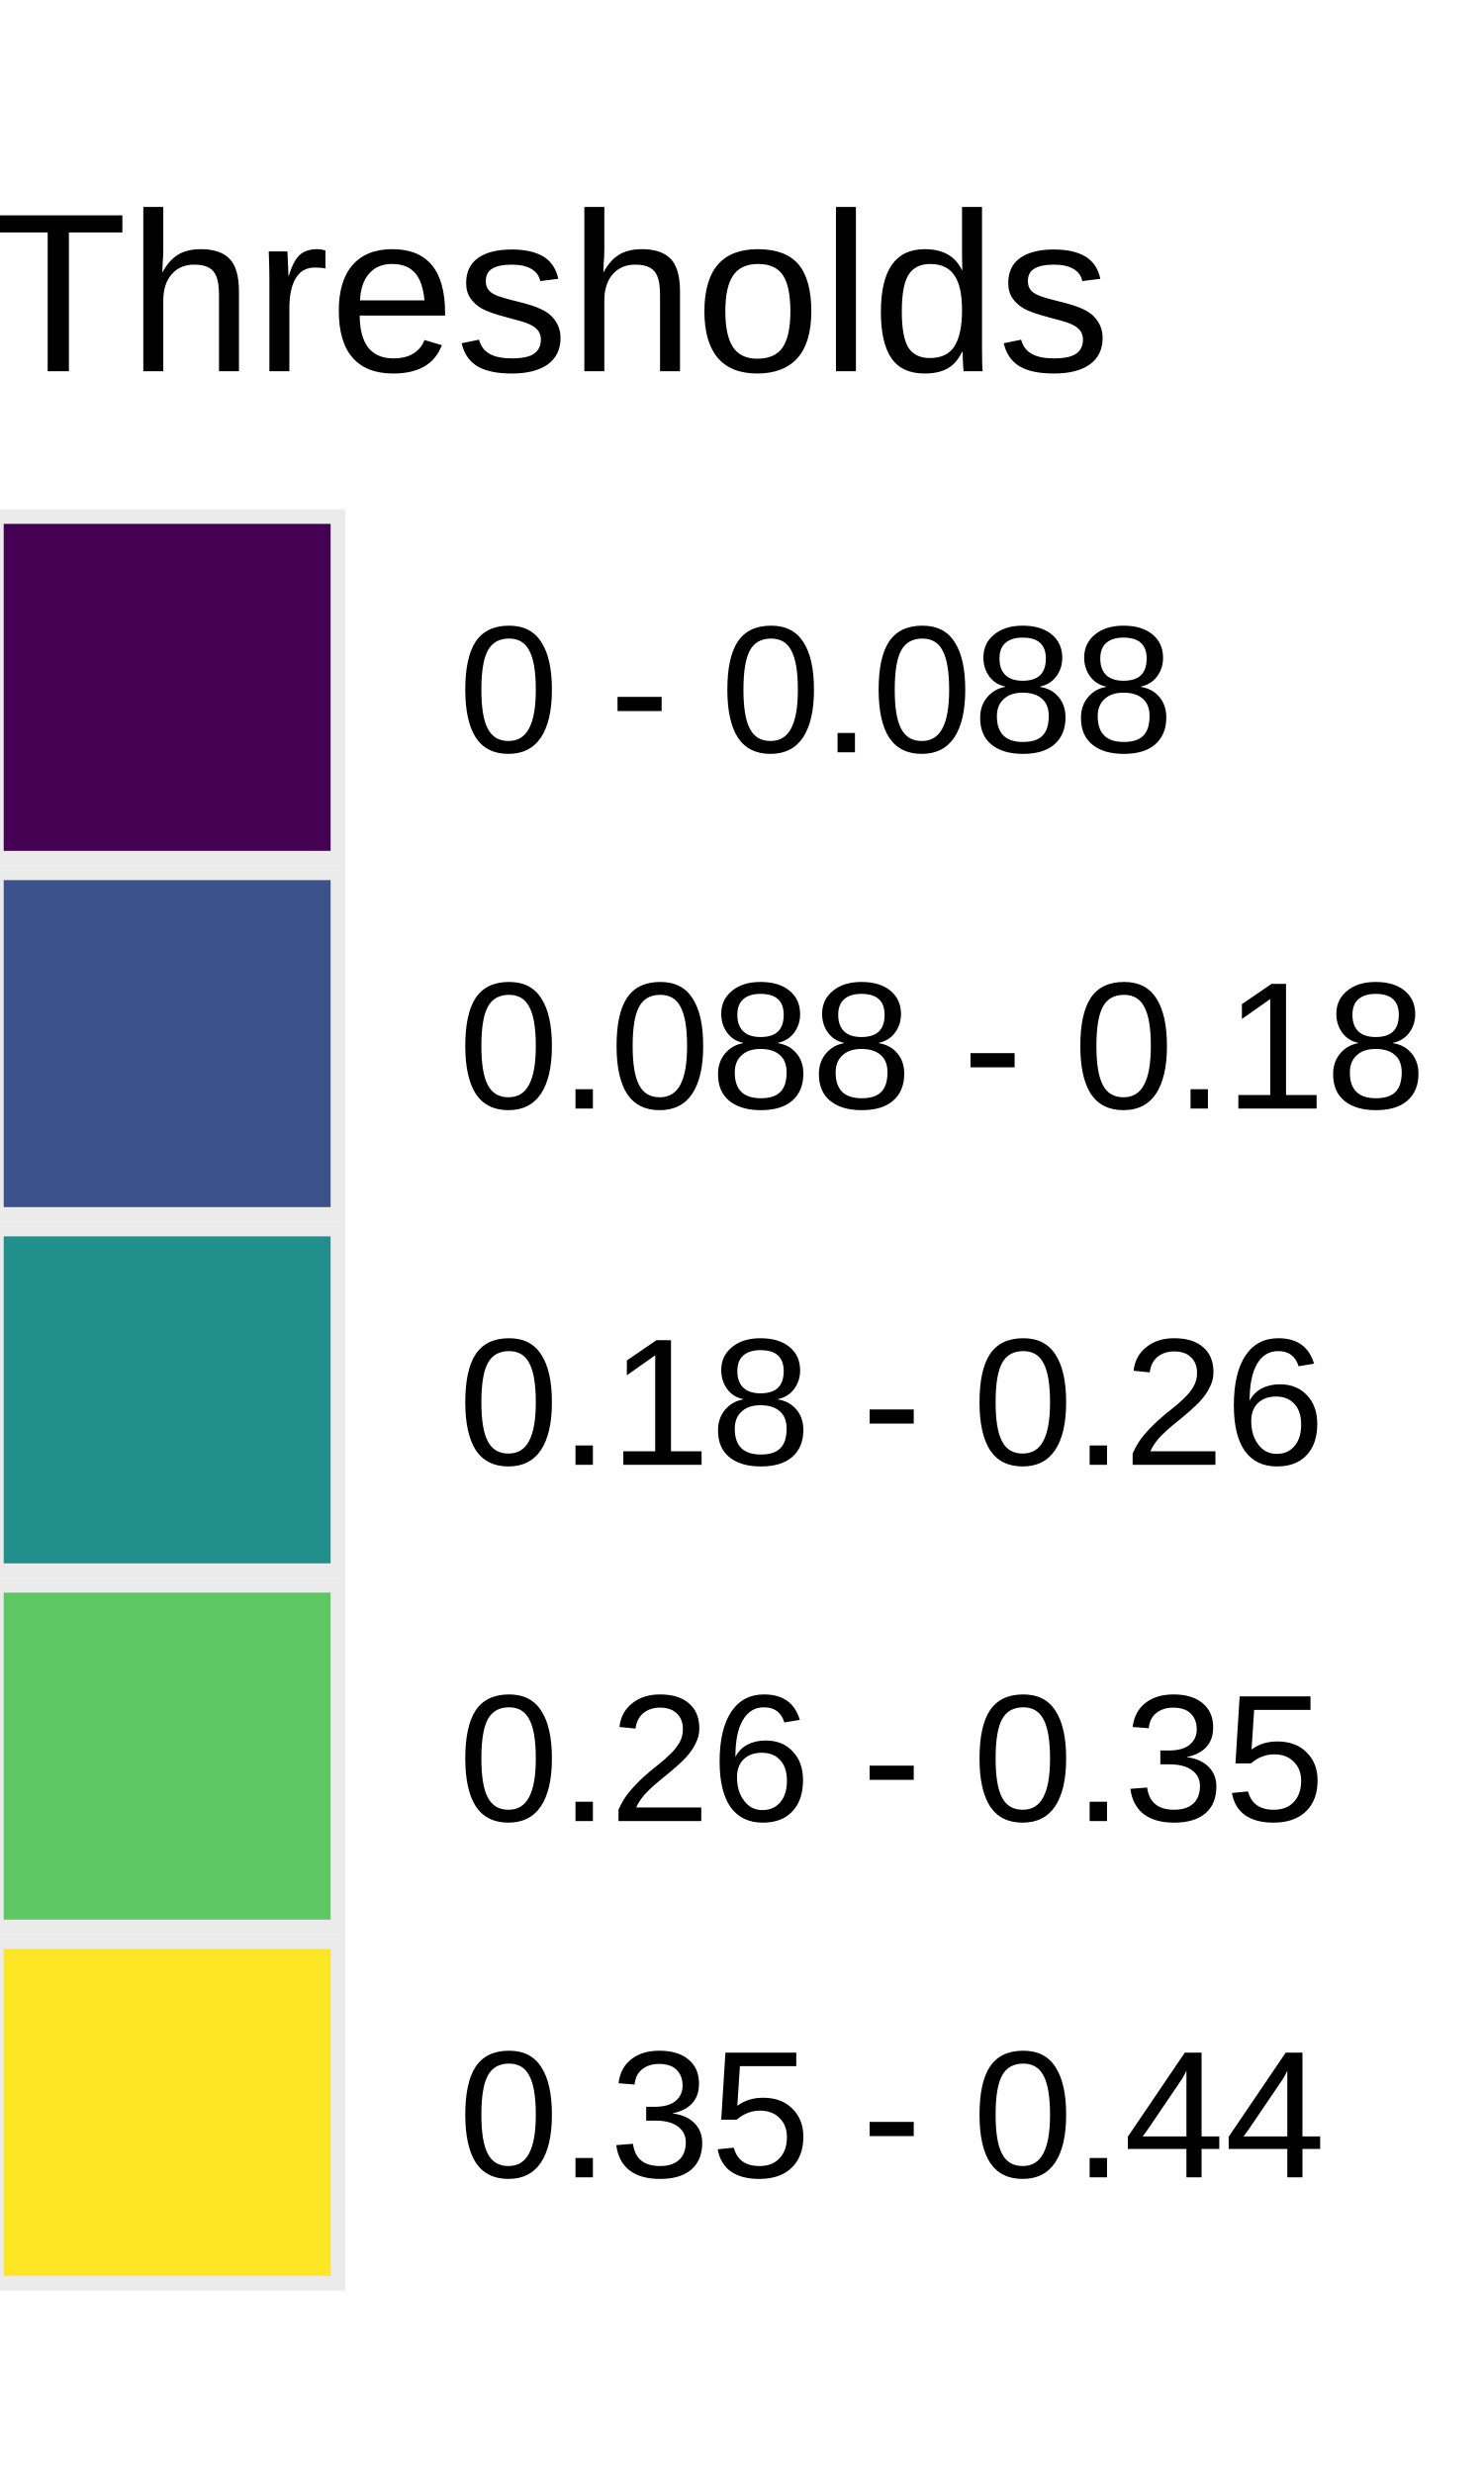
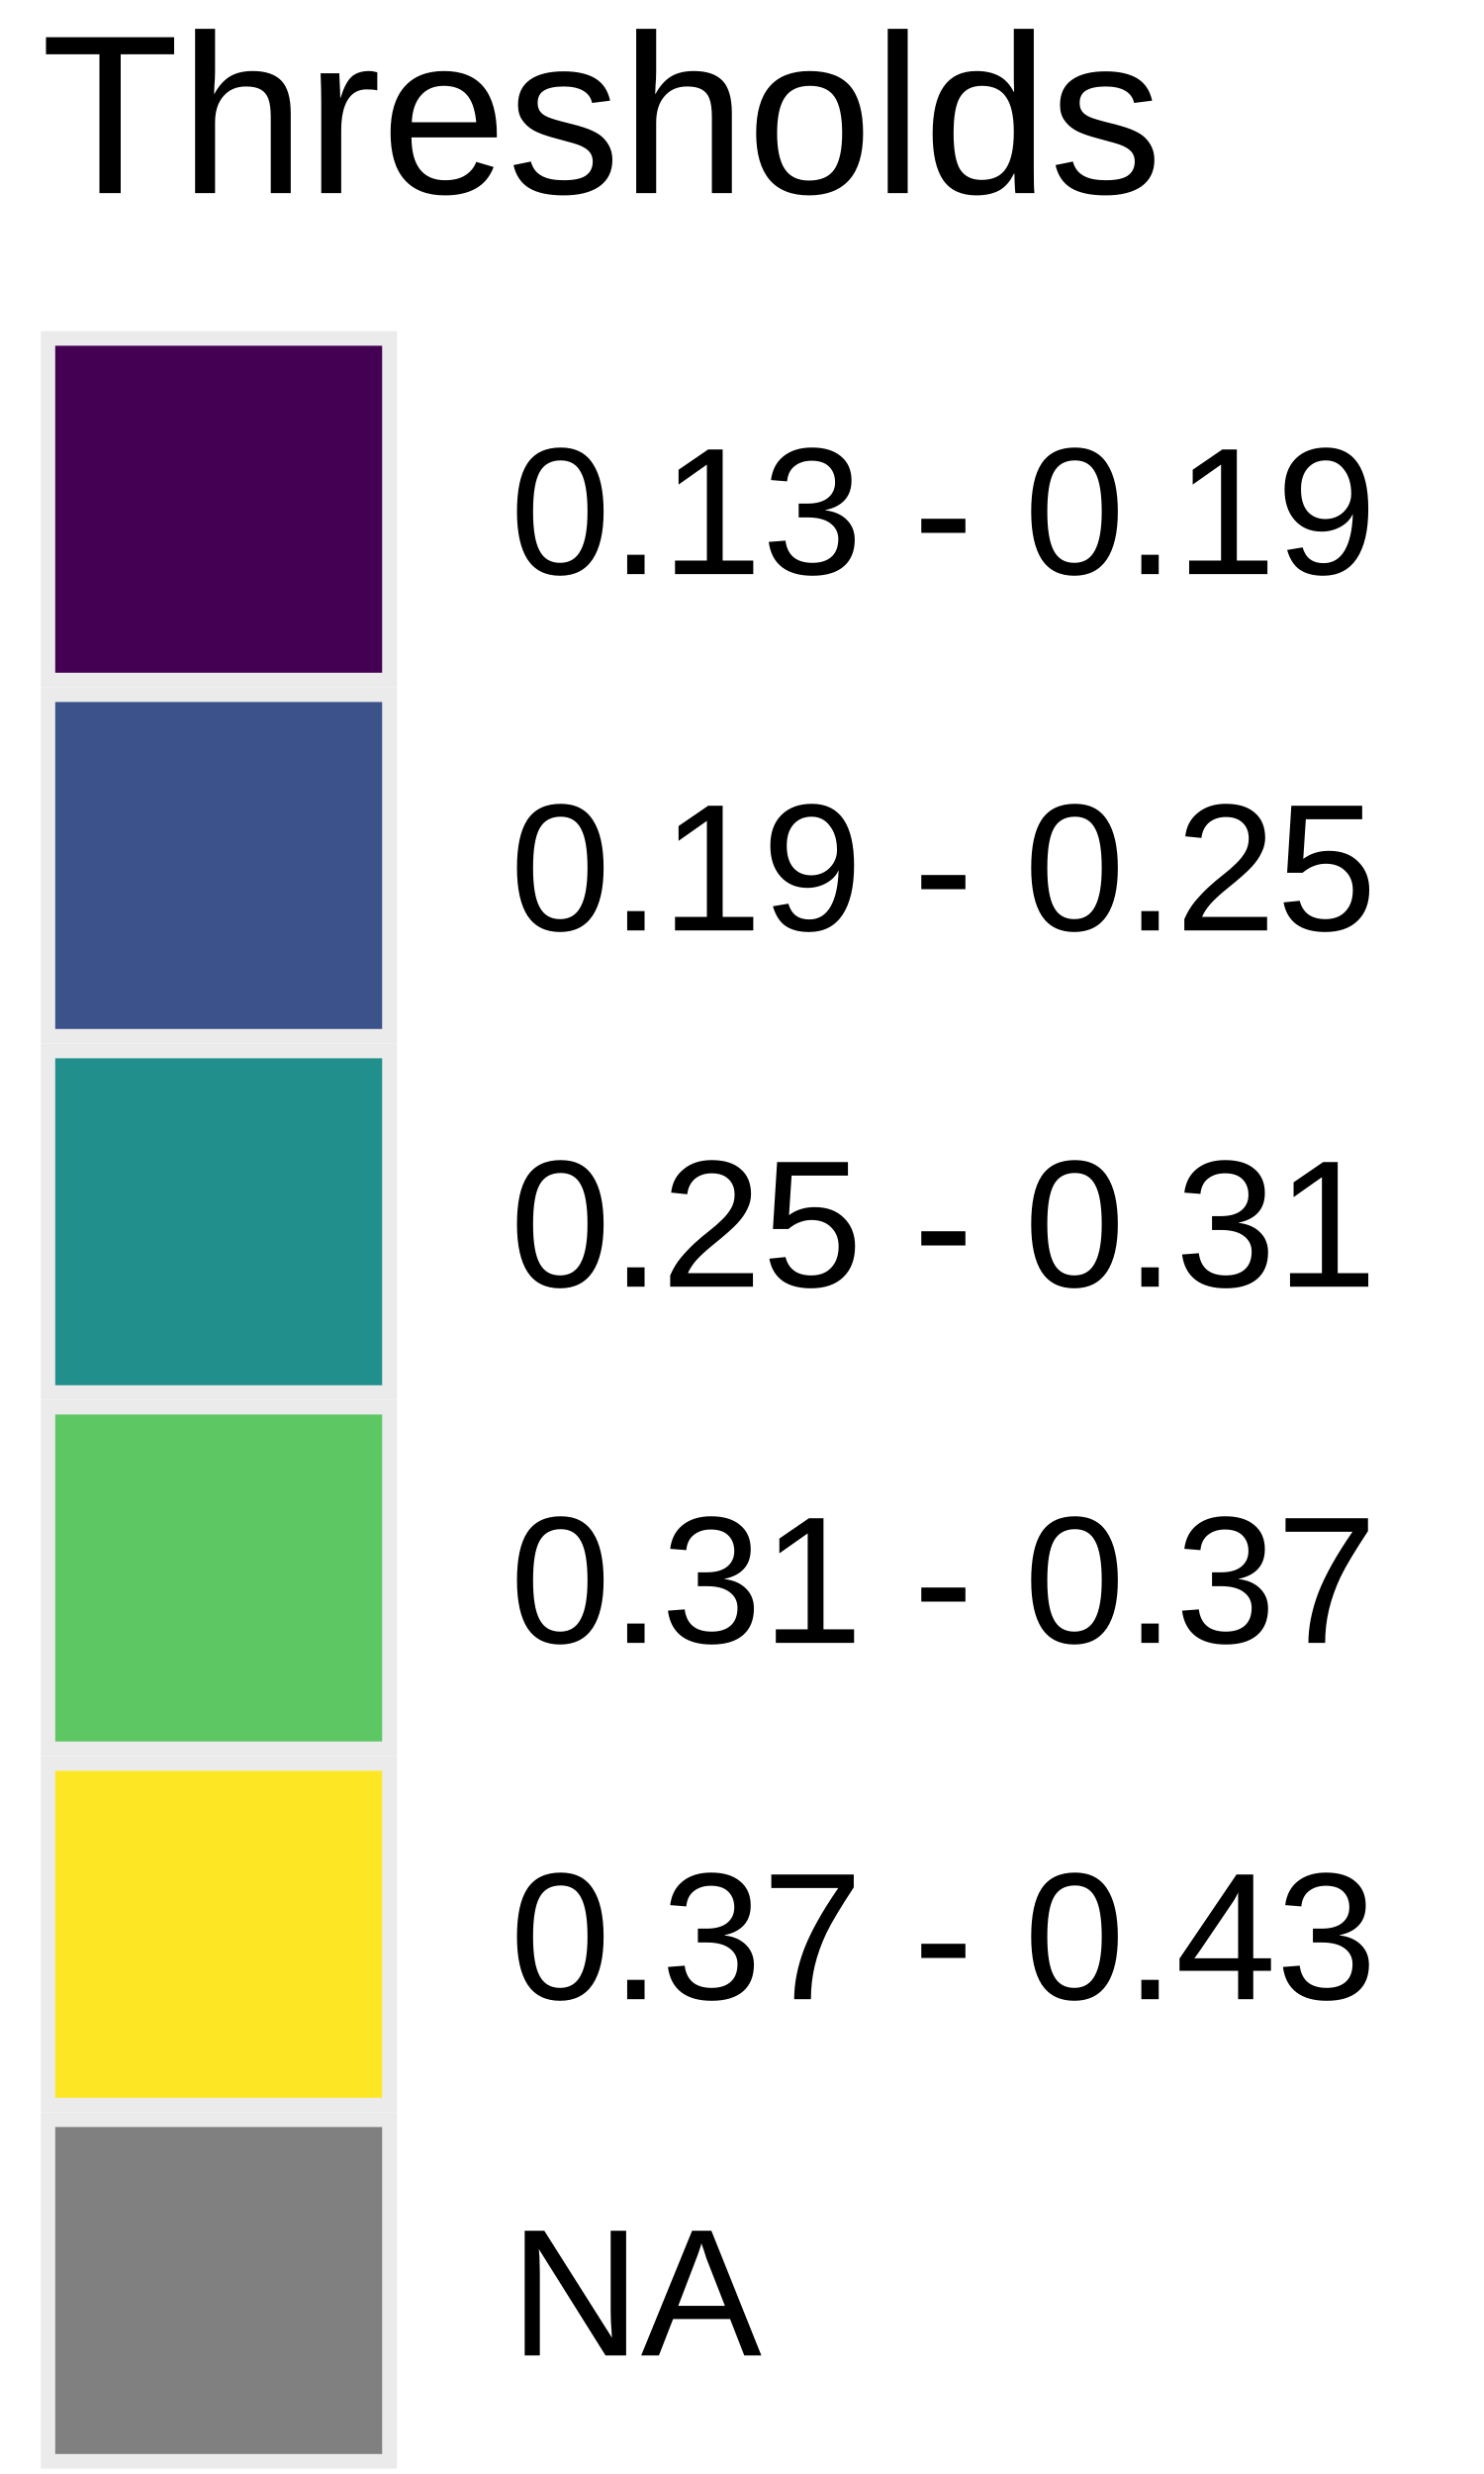
<svg xmlns="http://www.w3.org/2000/svg" class="svglite" width="72.00pt" height="120.00pt" viewBox="0 0 72.00 120.00">
  <defs>
    <style type="text/css">
    .svglite line, .svglite polyline, .svglite polygon, .svglite path, .svglite rect, .svglite circle {
      fill: none;
      stroke: #000000;
      stroke-linecap: round;
      stroke-linejoin: round;
      stroke-miterlimit: 10.00;
    }
    .svglite text {
      white-space: pre;
    }
  </style>
  </defs>
  <rect width="100%" height="100%" style="stroke: none; fill: #FFFFFF;" />
  <defs>
    <clipPath id="cpMC4wMHw3Mi4wMHwwLjAwfDEyMC4wMA==">
      <rect x="0.00" y="0.00" width="72.00" height="120.00" />
    </clipPath>
  </defs>
  <g clip-path="url(#cpMC4wMHw3Mi4wMHwwLjAwfDEyMC4wMA==)">
-     <rect x="-6.01" y="3.42" width="84.01" height="113.16" style="stroke-width: 1.07; stroke: none; fill: #FFFFFF;" />
-     <text x="-0.53" y="18.01" style="font-size: 11.00px; font-family: &quot;Arial&quot;;" textLength="54.42px" lengthAdjust="spacingAndGlyphs">Thresholds</text>
-     <rect x="-0.53" y="24.70" width="17.28" height="17.28" style="stroke-width: 1.07; stroke: none; fill: #EBEBEB;" />
-     <rect x="0.18" y="25.41" width="15.86" height="15.86" style="stroke-width: 1.07; stroke: none; stroke-linecap: butt; stroke-linejoin: miter; fill: #440154;" />
-     <rect x="-0.53" y="41.98" width="17.28" height="17.28" style="stroke-width: 1.07; stroke: none; fill: #EBEBEB;" />
-     <rect x="0.18" y="42.69" width="15.86" height="15.86" style="stroke-width: 1.07; stroke: none; stroke-linecap: butt; stroke-linejoin: miter; fill: #3B528B;" />
-     <rect x="-0.53" y="59.26" width="17.28" height="17.28" style="stroke-width: 1.07; stroke: none; fill: #EBEBEB;" />
-     <rect x="0.18" y="59.97" width="15.86" height="15.86" style="stroke-width: 1.07; stroke: none; stroke-linecap: butt; stroke-linejoin: miter; fill: #21908C;" />
-     <rect x="-0.53" y="76.54" width="17.28" height="17.28" style="stroke-width: 1.07; stroke: none; fill: #EBEBEB;" />
-     <rect x="0.18" y="77.25" width="15.86" height="15.86" style="stroke-width: 1.07; stroke: none; stroke-linecap: butt; stroke-linejoin: miter; fill: #5DC863;" />
-     <rect x="-0.53" y="93.82" width="17.28" height="17.28" style="stroke-width: 1.07; stroke: none; fill: #EBEBEB;" />
-     <rect x="0.18" y="94.53" width="15.86" height="15.86" style="stroke-width: 1.07; stroke: none; stroke-linecap: butt; stroke-linejoin: miter; fill: #FDE725;" />
-     <text x="22.23" y="36.49" style="font-size: 8.80px; font-family: &quot;Arial&quot;;" textLength="34.73px" lengthAdjust="spacingAndGlyphs">0 - 0.088</text>
-     <text x="22.23" y="53.77" style="font-size: 8.80px; font-family: &quot;Arial&quot;;" textLength="46.97px" lengthAdjust="spacingAndGlyphs">0.088 - 0.18</text>
-     <text x="22.23" y="71.05" style="font-size: 8.80px; font-family: &quot;Arial&quot;;" textLength="42.07px" lengthAdjust="spacingAndGlyphs">0.18 - 0.26</text>
-     <text x="22.23" y="88.33" style="font-size: 8.80px; font-family: &quot;Arial&quot;;" textLength="42.07px" lengthAdjust="spacingAndGlyphs">0.26 - 0.35</text>
-     <text x="22.23" y="105.61" style="font-size: 8.80px; font-family: &quot;Arial&quot;;" textLength="42.07px" lengthAdjust="spacingAndGlyphs">0.35 - 0.44</text>
+     <rect x="-3.50" y="-5.22" width="79.01" height="130.44" style="stroke-width: 1.07; stroke: none; fill: #FFFFFF;" />
+     <text x="1.98" y="9.37" style="font-size: 11.00px; font-family: &quot;Arial&quot;;" textLength="54.42px" lengthAdjust="spacingAndGlyphs">Thresholds</text>
+     <rect x="1.98" y="16.06" width="17.28" height="17.28" style="stroke-width: 1.07; stroke: none; fill: #EBEBEB;" />
+     <rect x="2.68" y="16.77" width="15.86" height="15.86" style="stroke-width: 1.07; stroke: none; stroke-linecap: butt; stroke-linejoin: miter; fill: #440154;" />
+     <rect x="1.98" y="33.34" width="17.28" height="17.28" style="stroke-width: 1.07; stroke: none; fill: #EBEBEB;" />
+     <rect x="2.68" y="34.05" width="15.86" height="15.86" style="stroke-width: 1.07; stroke: none; stroke-linecap: butt; stroke-linejoin: miter; fill: #3B528B;" />
+     <rect x="1.98" y="50.62" width="17.28" height="17.28" style="stroke-width: 1.07; stroke: none; fill: #EBEBEB;" />
+     <rect x="2.68" y="51.33" width="15.86" height="15.86" style="stroke-width: 1.07; stroke: none; stroke-linecap: butt; stroke-linejoin: miter; fill: #21908C;" />
+     <rect x="1.98" y="67.90" width="17.28" height="17.28" style="stroke-width: 1.07; stroke: none; fill: #EBEBEB;" />
+     <rect x="2.68" y="68.61" width="15.86" height="15.86" style="stroke-width: 1.07; stroke: none; stroke-linecap: butt; stroke-linejoin: miter; fill: #5DC863;" />
+     <rect x="1.98" y="85.18" width="17.28" height="17.28" style="stroke-width: 1.07; stroke: none; fill: #EBEBEB;" />
+     <rect x="2.68" y="85.89" width="15.86" height="15.86" style="stroke-width: 1.07; stroke: none; stroke-linecap: butt; stroke-linejoin: miter; fill: #FDE725;" />
+     <rect x="1.98" y="102.46" width="17.28" height="17.28" style="stroke-width: 1.07; stroke: none; fill: #EBEBEB;" />
+     <rect x="2.68" y="103.17" width="15.86" height="15.86" style="stroke-width: 1.07; stroke: none; stroke-linecap: butt; stroke-linejoin: miter; fill: #808080;" />
+     <text x="24.74" y="27.85" style="font-size: 8.80px; font-family: &quot;Arial&quot;;" textLength="42.07px" lengthAdjust="spacingAndGlyphs">0.13 - 0.19</text>
+     <text x="24.74" y="45.13" style="font-size: 8.80px; font-family: &quot;Arial&quot;;" textLength="42.07px" lengthAdjust="spacingAndGlyphs">0.19 - 0.25</text>
+     <text x="24.74" y="62.41" style="font-size: 8.80px; font-family: &quot;Arial&quot;;" textLength="42.07px" lengthAdjust="spacingAndGlyphs">0.25 - 0.31</text>
+     <text x="24.74" y="79.69" style="font-size: 8.80px; font-family: &quot;Arial&quot;;" textLength="42.07px" lengthAdjust="spacingAndGlyphs">0.31 - 0.37</text>
+     <text x="24.74" y="96.97" style="font-size: 8.80px; font-family: &quot;Arial&quot;;" textLength="42.07px" lengthAdjust="spacingAndGlyphs">0.37 - 0.43</text>
+     <text x="24.74" y="114.25" style="font-size: 8.80px; font-family: &quot;Arial&quot;;" textLength="12.22px" lengthAdjust="spacingAndGlyphs">NA</text>
  </g>
</svg>
